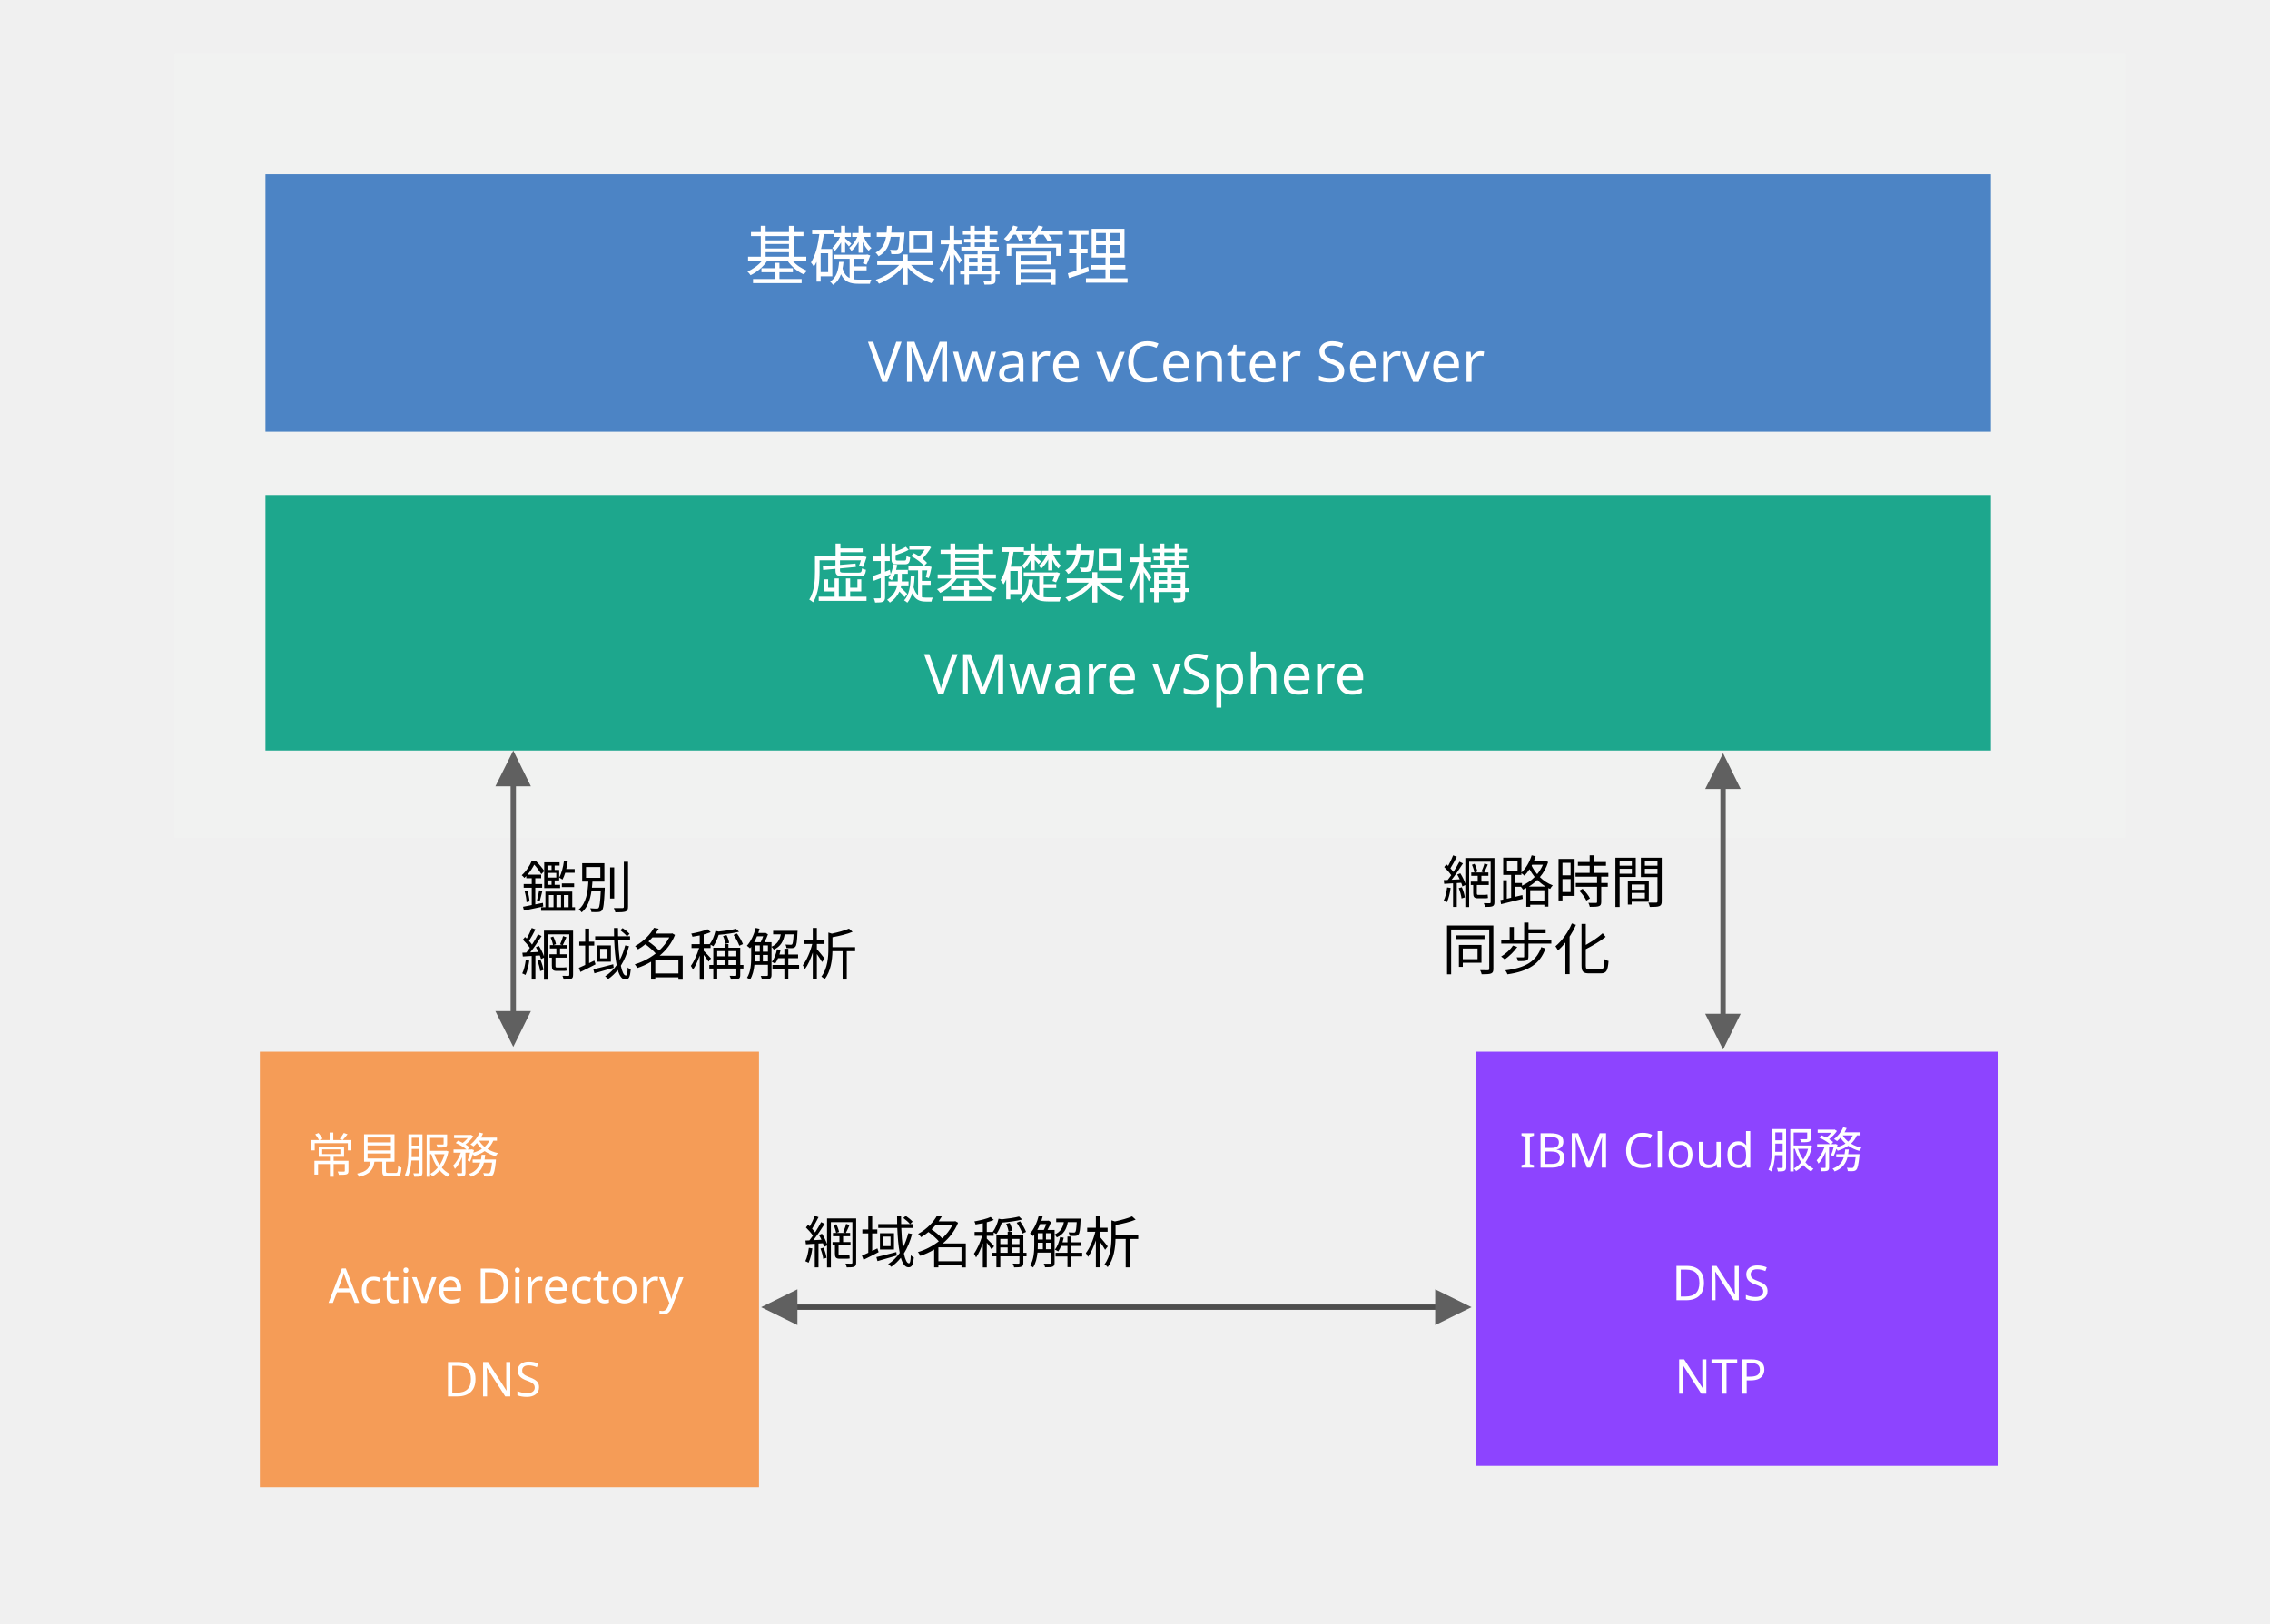
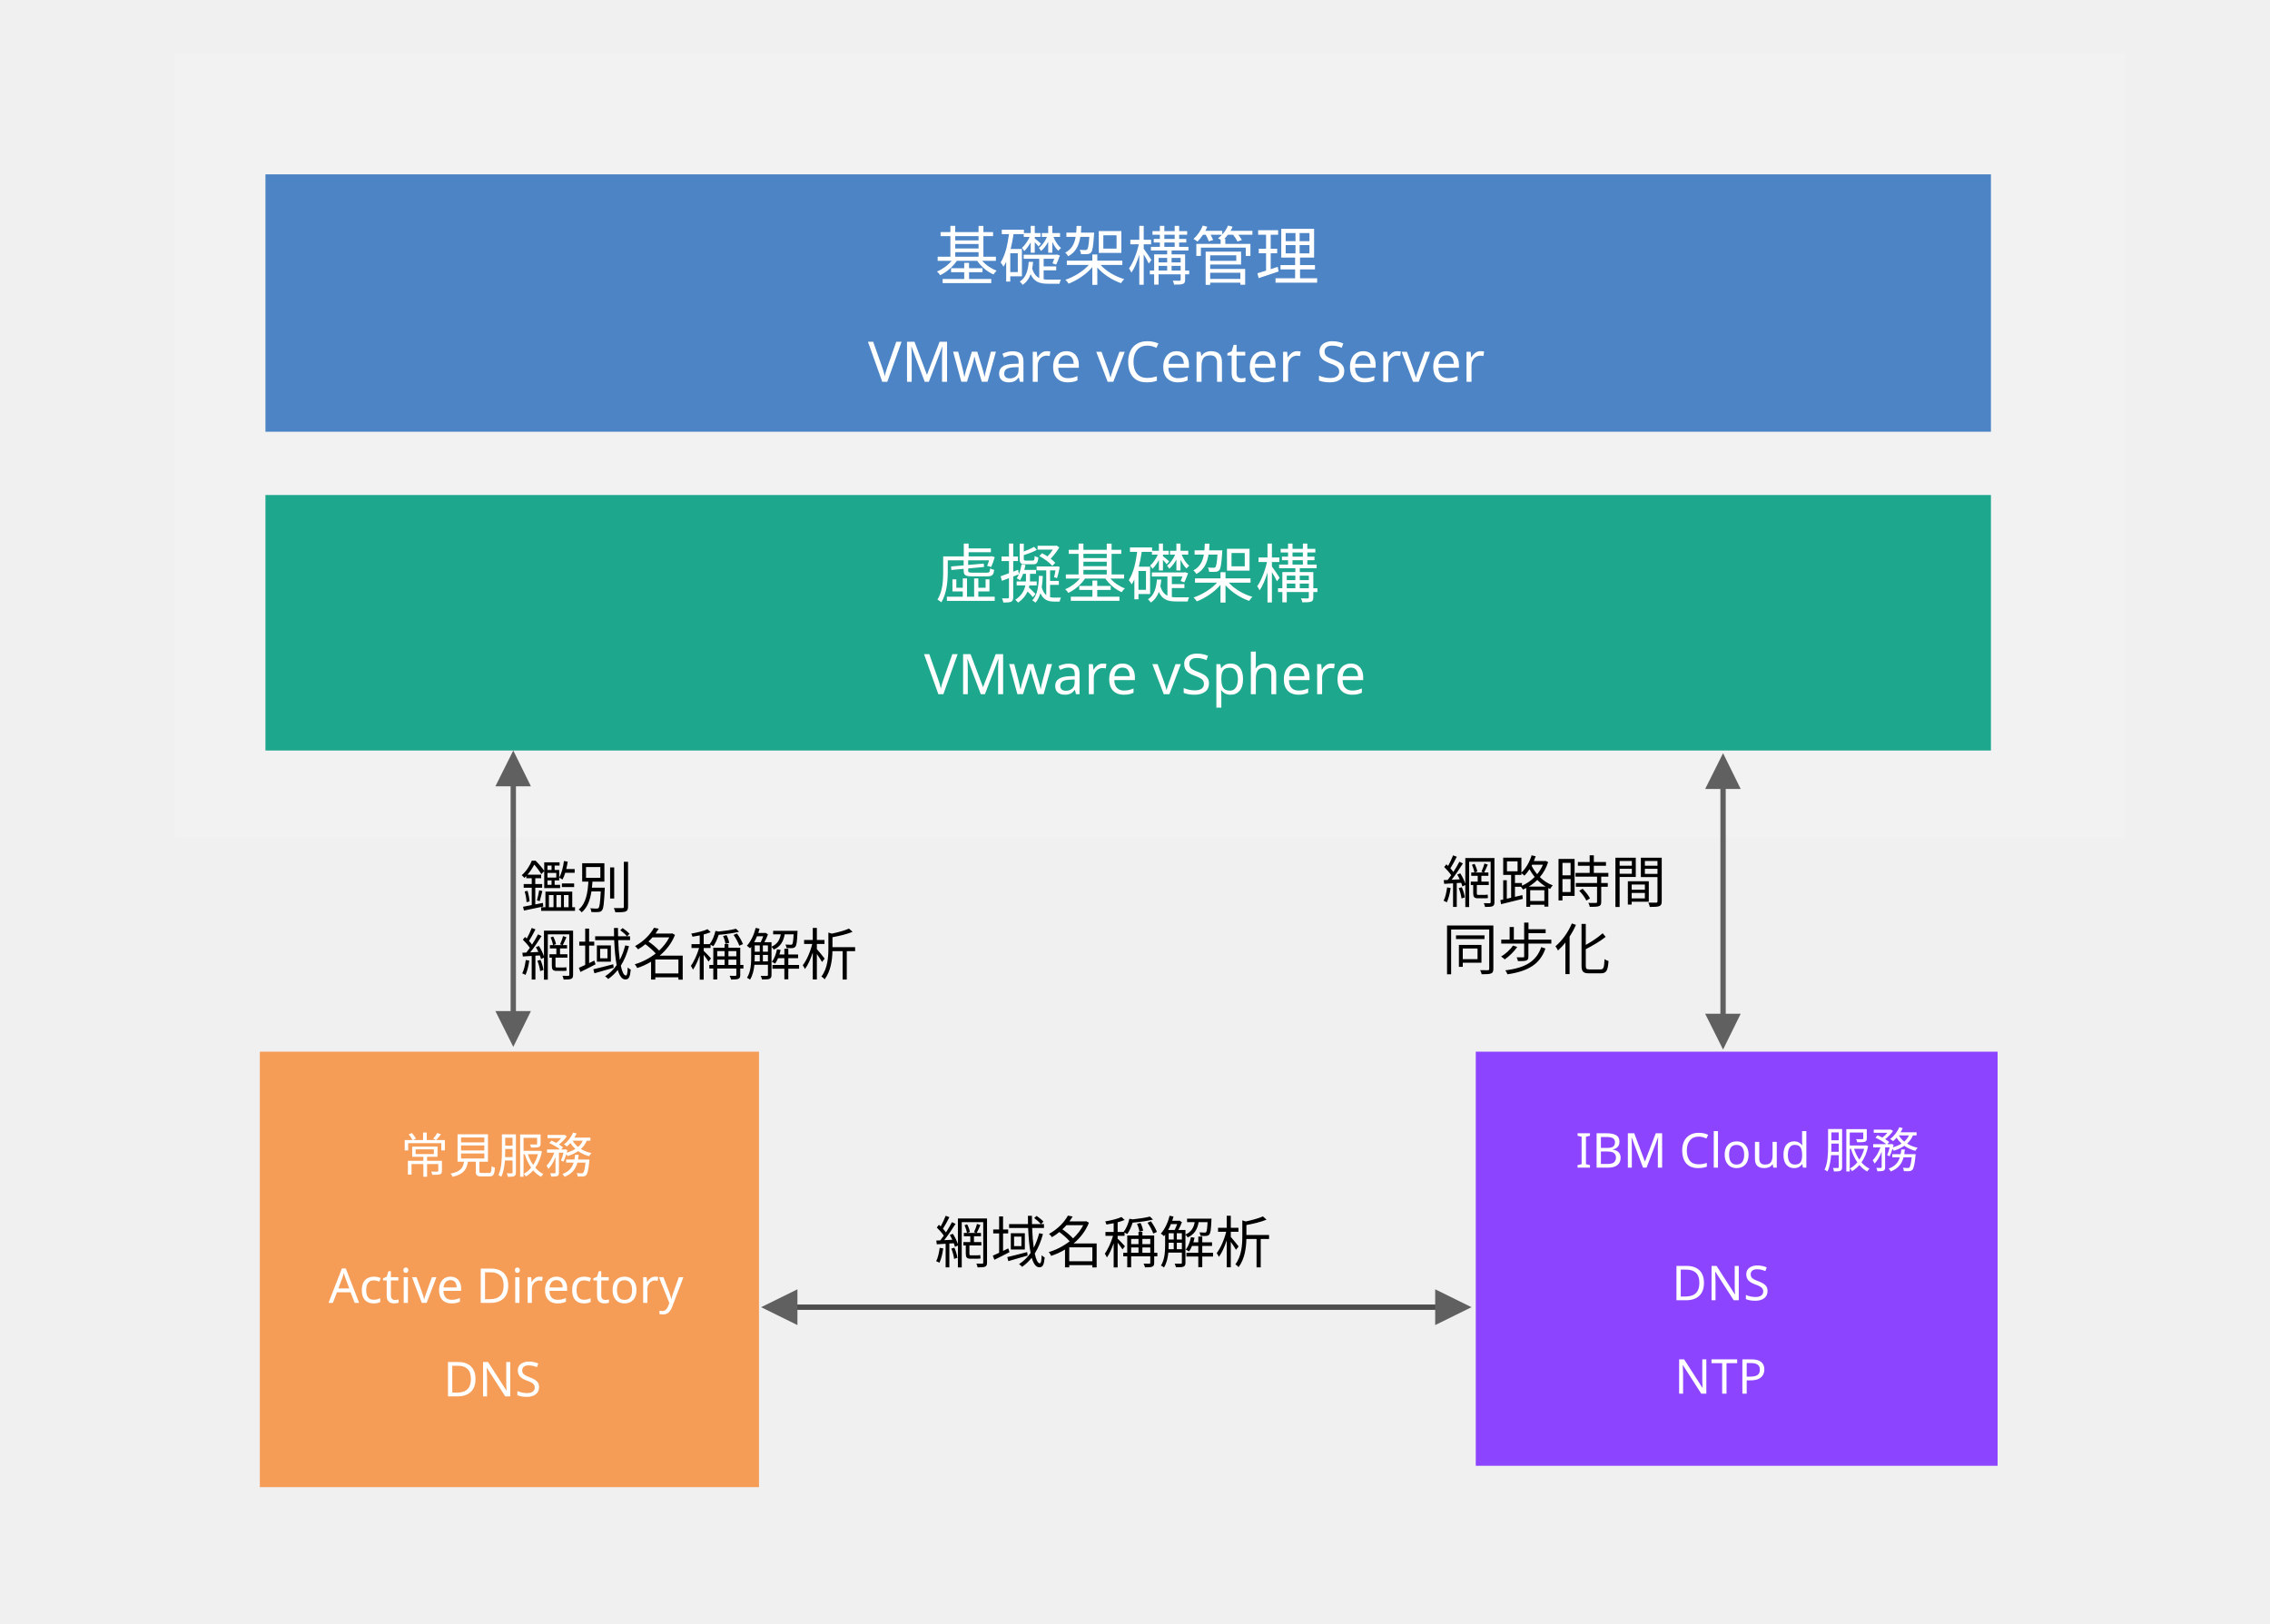
<svg xmlns="http://www.w3.org/2000/svg" xmlns:xlink="http://www.w3.org/1999/xlink" version="1.1" id="Layer_1" x="0px" y="0px" viewBox="0 0 850 608" style="enable-background:new 0 0 850 608;" xml:space="preserve">
  <style type="text/css">
	.st0{fill:#F59C57;}
	.st1{fill-rule:evenodd;clip-rule:evenodd;fill:#F1F2F1;}
	.st2{fill-rule:evenodd;clip-rule:evenodd;fill:#1DA78D;}
	.st3{fill-rule:evenodd;clip-rule:evenodd;fill:#4C84C5;}
	.st4{fill-rule:evenodd;clip-rule:evenodd;fill:#8D44FF;}
	.st5{fill:#606060;stroke:#606060;stroke-width:2;stroke-miterlimit:10;}
	.st6{fill-rule:evenodd;clip-rule:evenodd;fill:#606060;}
	.st7{clip-path:url(#SVGID_2_);}
	.st8{clip-path:url(#SVGID_4_);}
	.st9{fill:#606060;stroke:#4D4D4D;stroke-width:2;stroke-miterlimit:8;}
	.st10{fill-rule:evenodd;clip-rule:evenodd;fill:none;}
	.st11{fill:#FFFFFF;}
	.st12{font-family:'IBMPlexSans-Bold';}
	.st13{font-size:24px;}
	.st14{font-family:'IBMPlexSans';}
	.st15{font-size:21px;}
	.st16{font-size:18px;}
</style>
  <rect x="97.3" y="393.9" class="st0" width="186.9" height="163.1" />
  <polygon class="st1" points="65.3,20 795.9,20 795.9,313.8 65.3,313.8 65.3,20 " />
  <polygon class="st2" points="99.4,185.4 745.5,185.4 745.5,281.1 99.4,281.1 99.4,185.4 " />
  <polygon class="st3" points="99.4,65.3 745.5,65.3 745.5,161.7 99.4,161.7 99.4,65.3 " />
  <polygon class="st4" points="552.6,393.9 748,393.9 748,549 552.6,549 552.6,393.9 " />
  <g>
    <line class="st5" x1="192.2" y1="292.3" x2="192.2" y2="381" />
    <polygon class="st6" points="198.8,378.7 192.2,392.1 185.5,378.7 198.8,378.7  " />
    <polygon class="st6" points="185.5,294.5 192.2,281.1 198.8,294.5 185.5,294.5  " />
  </g>
  <g>
    <defs>
      <polygon id="SVGID_1_" points="65.3,589 795.9,589 795.9,20 65.3,20 65.3,589   " />
    </defs>
    <clipPath id="SVGID_2_">
      <use xlink:href="#SVGID_1_" style="overflow:visible;" />
    </clipPath>
    <g class="st7">
      <defs>
        <polygon id="SVGID_3_" points="65.3,589 795.9,589 795.9,20 65.3,20 65.3,589    " />
      </defs>
      <clipPath id="SVGID_4_">
        <use xlink:href="#SVGID_3_" style="overflow:visible;" />
      </clipPath>
      <g class="st8">
        <line class="st9" x1="539.7" y1="489.6" x2="296.3" y2="489.6" />
        <polygon class="st6" points="298.6,482.9 285,489.6 298.6,496.3 298.6,482.9    " />
        <polygon class="st6" points="537.4,496.3 551,489.6 537.4,482.9 537.4,496.3    " />
      </g>
    </g>
  </g>
  <rect x="279" y="87" class="st10" width="329" height="45" />
-   <text transform="matrix(1 0 0 1 279 104.7598)" class="st11 st12 st13">基礎架構管理</text>
+   <text transform="matrix(1 0 0 1 350 104.7598)" class="st11 st12 st13">基礎架構管理</text>
  <rect x="302" y="206" class="st10" width="283" height="45" />
-   <text transform="matrix(1 0 0 1 302 223.7598)" class="st11 st12 st13">虛擬基礎架構</text>
+   <text transform="matrix(1 0 0 1 350 223.7598)" class="st11 st12 st13">虛擬基礎架構</text>
  <text transform="matrix(1 0 0 1 325 143)" class="st11 st14 st15">VMware vCenter Server</text>
  <text transform="matrix(1 0 0 1 346 260)" class="st11 st14 st15">VMware vSphere</text>
  <rect x="115" y="426" class="st10" width="168" height="45" />
-   <text transform="matrix(1 0 0 1 115 439.3198)" class="st11 st12 st16">常見服務</text>
+   <text transform="matrix(1 0 0 1 150 439.3198)" class="st11 st12 st16">常見服務</text>
  <text transform="matrix(1 0 0 1 123 488)" class="st11 st14 st16">Active Directory</text>
  <text transform="matrix(1 0 0 1 166 523)" class="st11 st14 st16">DNS</text>
  <rect x="569" y="424" class="st10" width="168" height="45" />
-   <text transform="matrix(1 0 0 1 569 437.3198)" class="st11 st12 st16">IBM Cloud 服務</text>
+   <text transform="matrix(1 0 0 1 590 437.3198)" class="st11 st12 st16">IBM Cloud 服務</text>
  <text transform="matrix(1 0 0 1 626 487)" class="st11 st14 st16">DNS</text>
  <text transform="matrix(1 0 0 1 627 522)" class="st11 st14 st16">NTP</text>
  <text transform="matrix(1 0 0 1 195 340)">
    <tspan x="0" y="0" class="st14 st15">鑑別</tspan>
    <tspan x="0" y="25.2" class="st14 st15">網域名稱解析</tspan>
  </text>
  <text transform="matrix(1 0 0 1 490 338)">
    <tspan x="50" y="0" class="st14 st15">網路時間</tspan>
    <tspan x="50" y="25.2" class="st14 st15">同步化</tspan>
  </text>
-   <text transform="matrix(1 0 0 1 301 473)" class="st14 st15">網域名稱解析</text>
+   <text transform="matrix(1 0 0 1 350 473)" class="st14 st15">網域名稱解析</text>
  <g>
    <line class="st5" x1="645.2" y1="293.3" x2="645.2" y2="382" />
    <polygon class="st6" points="651.8,379.7 645.2,393.1 638.5,379.7 651.8,379.7  " />
    <polygon class="st6" points="638.5,295.5 645.2,282.1 651.8,295.5 638.5,295.5  " />
  </g>
</svg>
